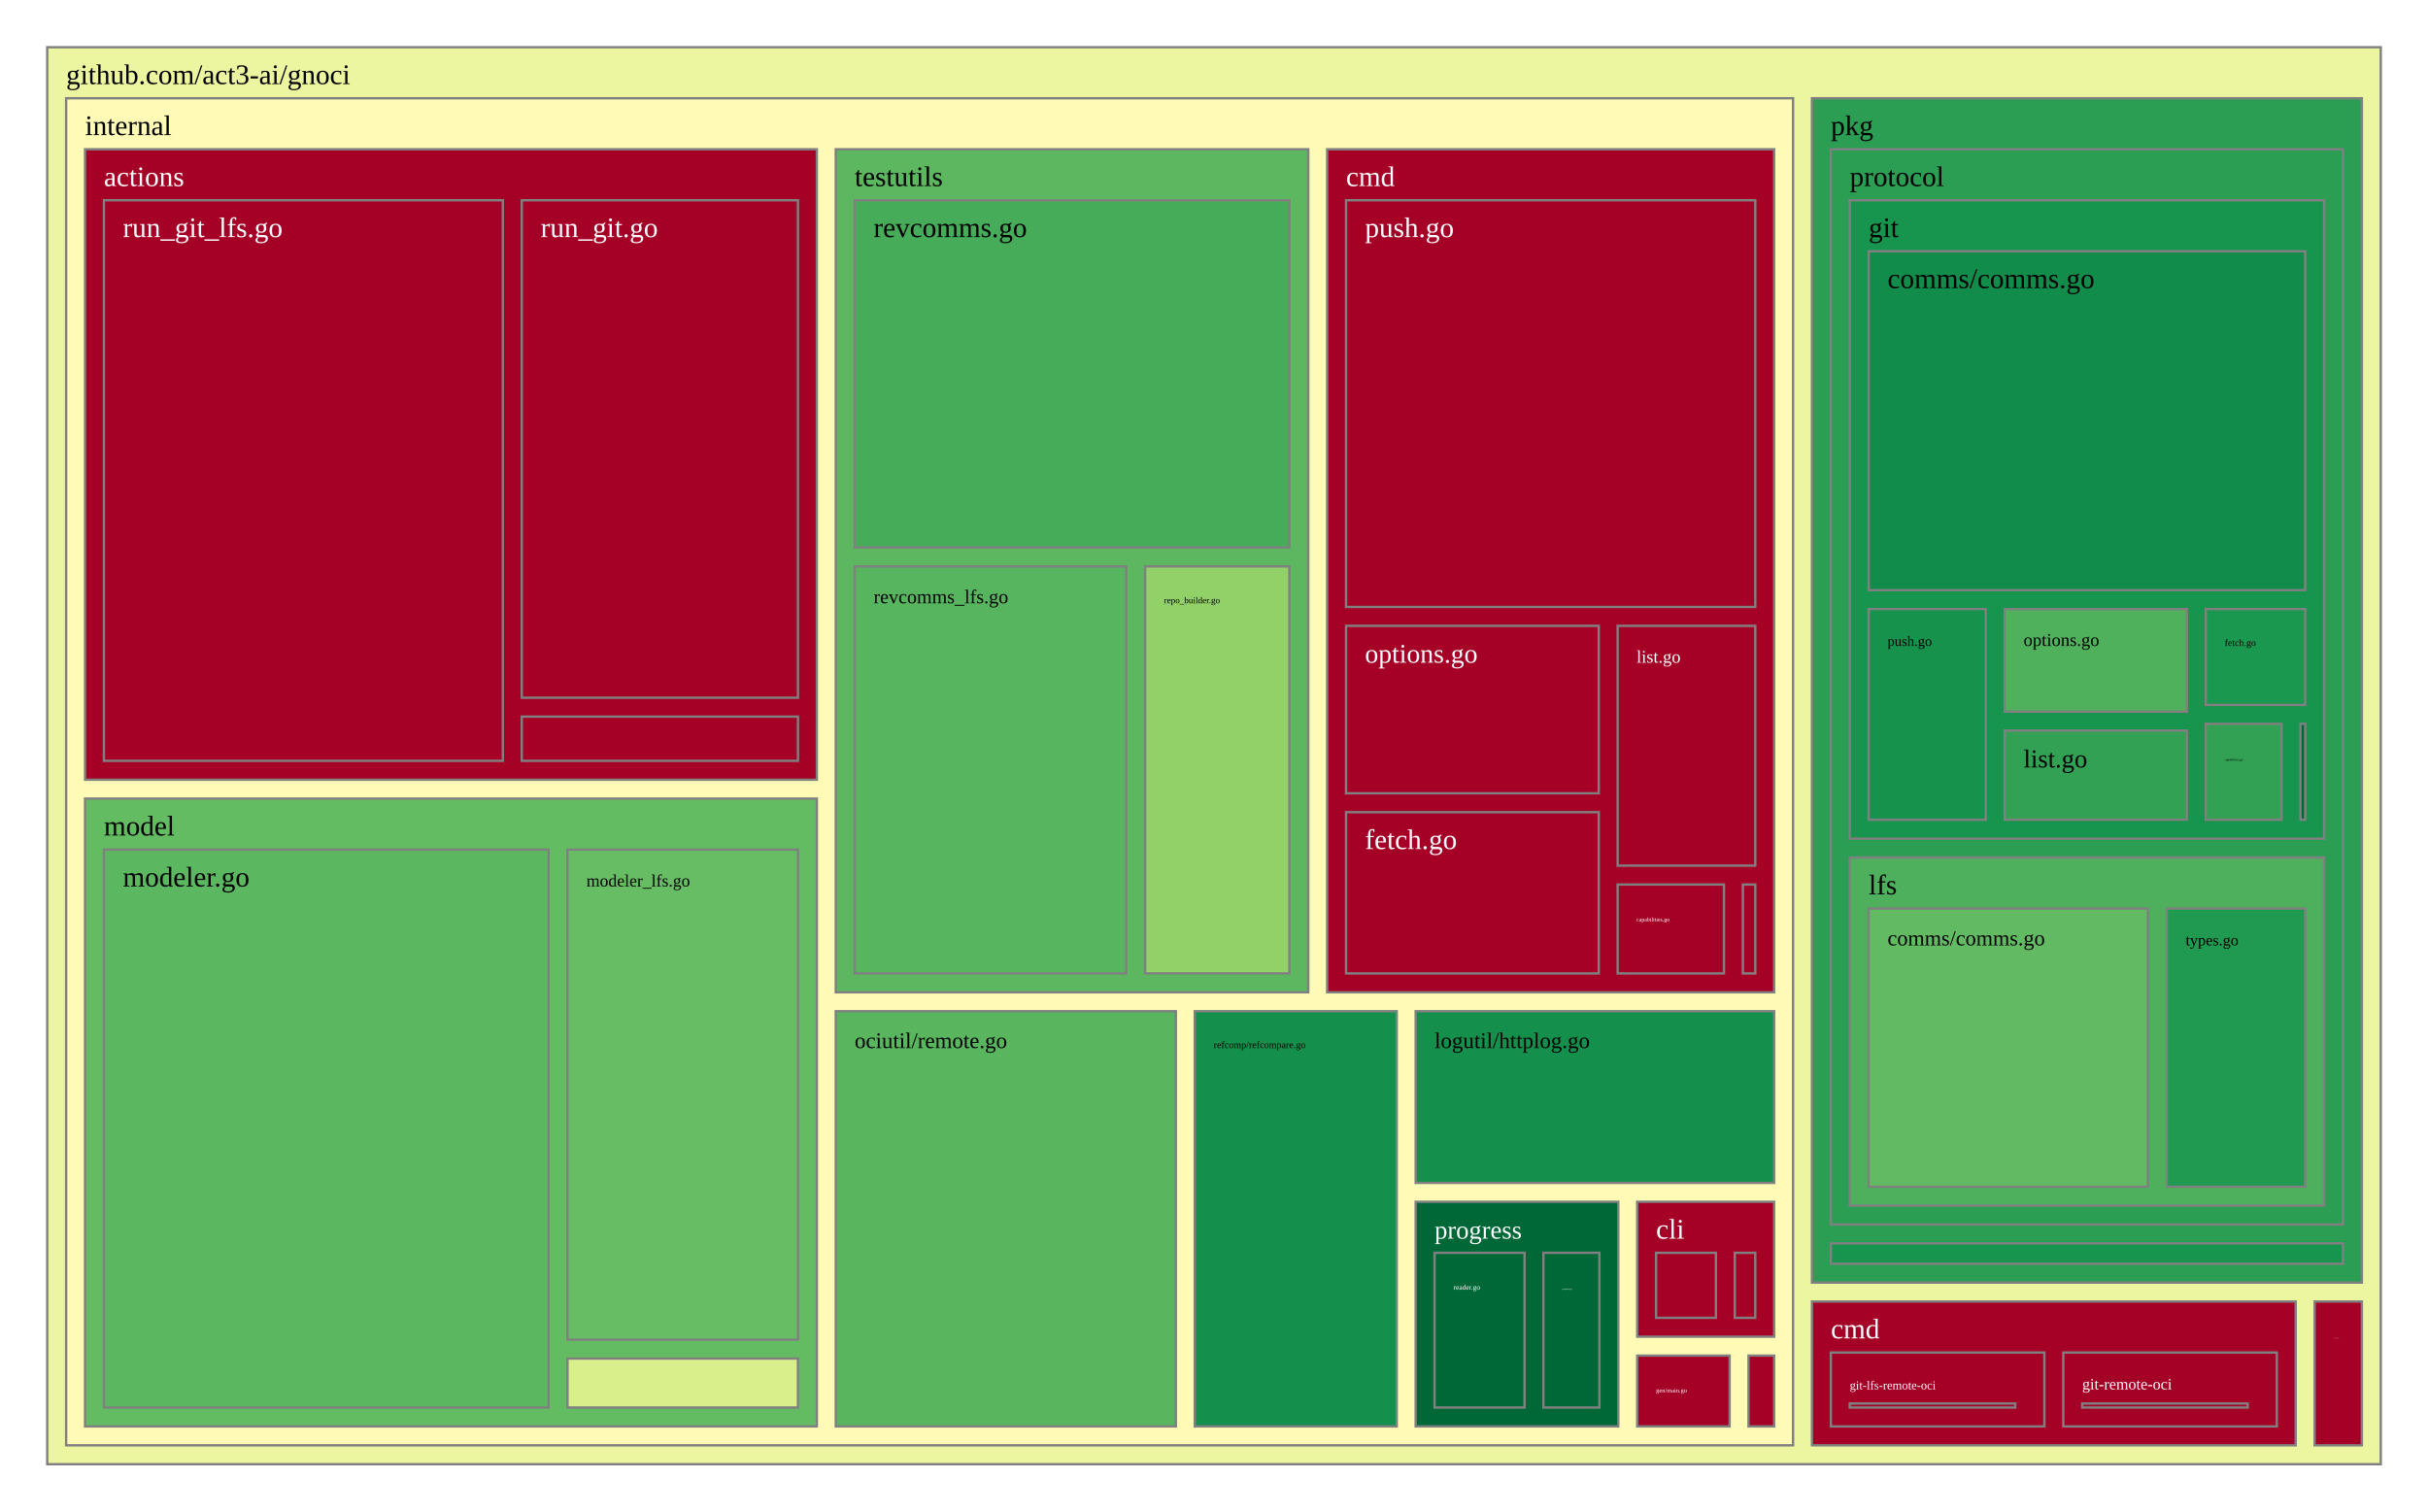
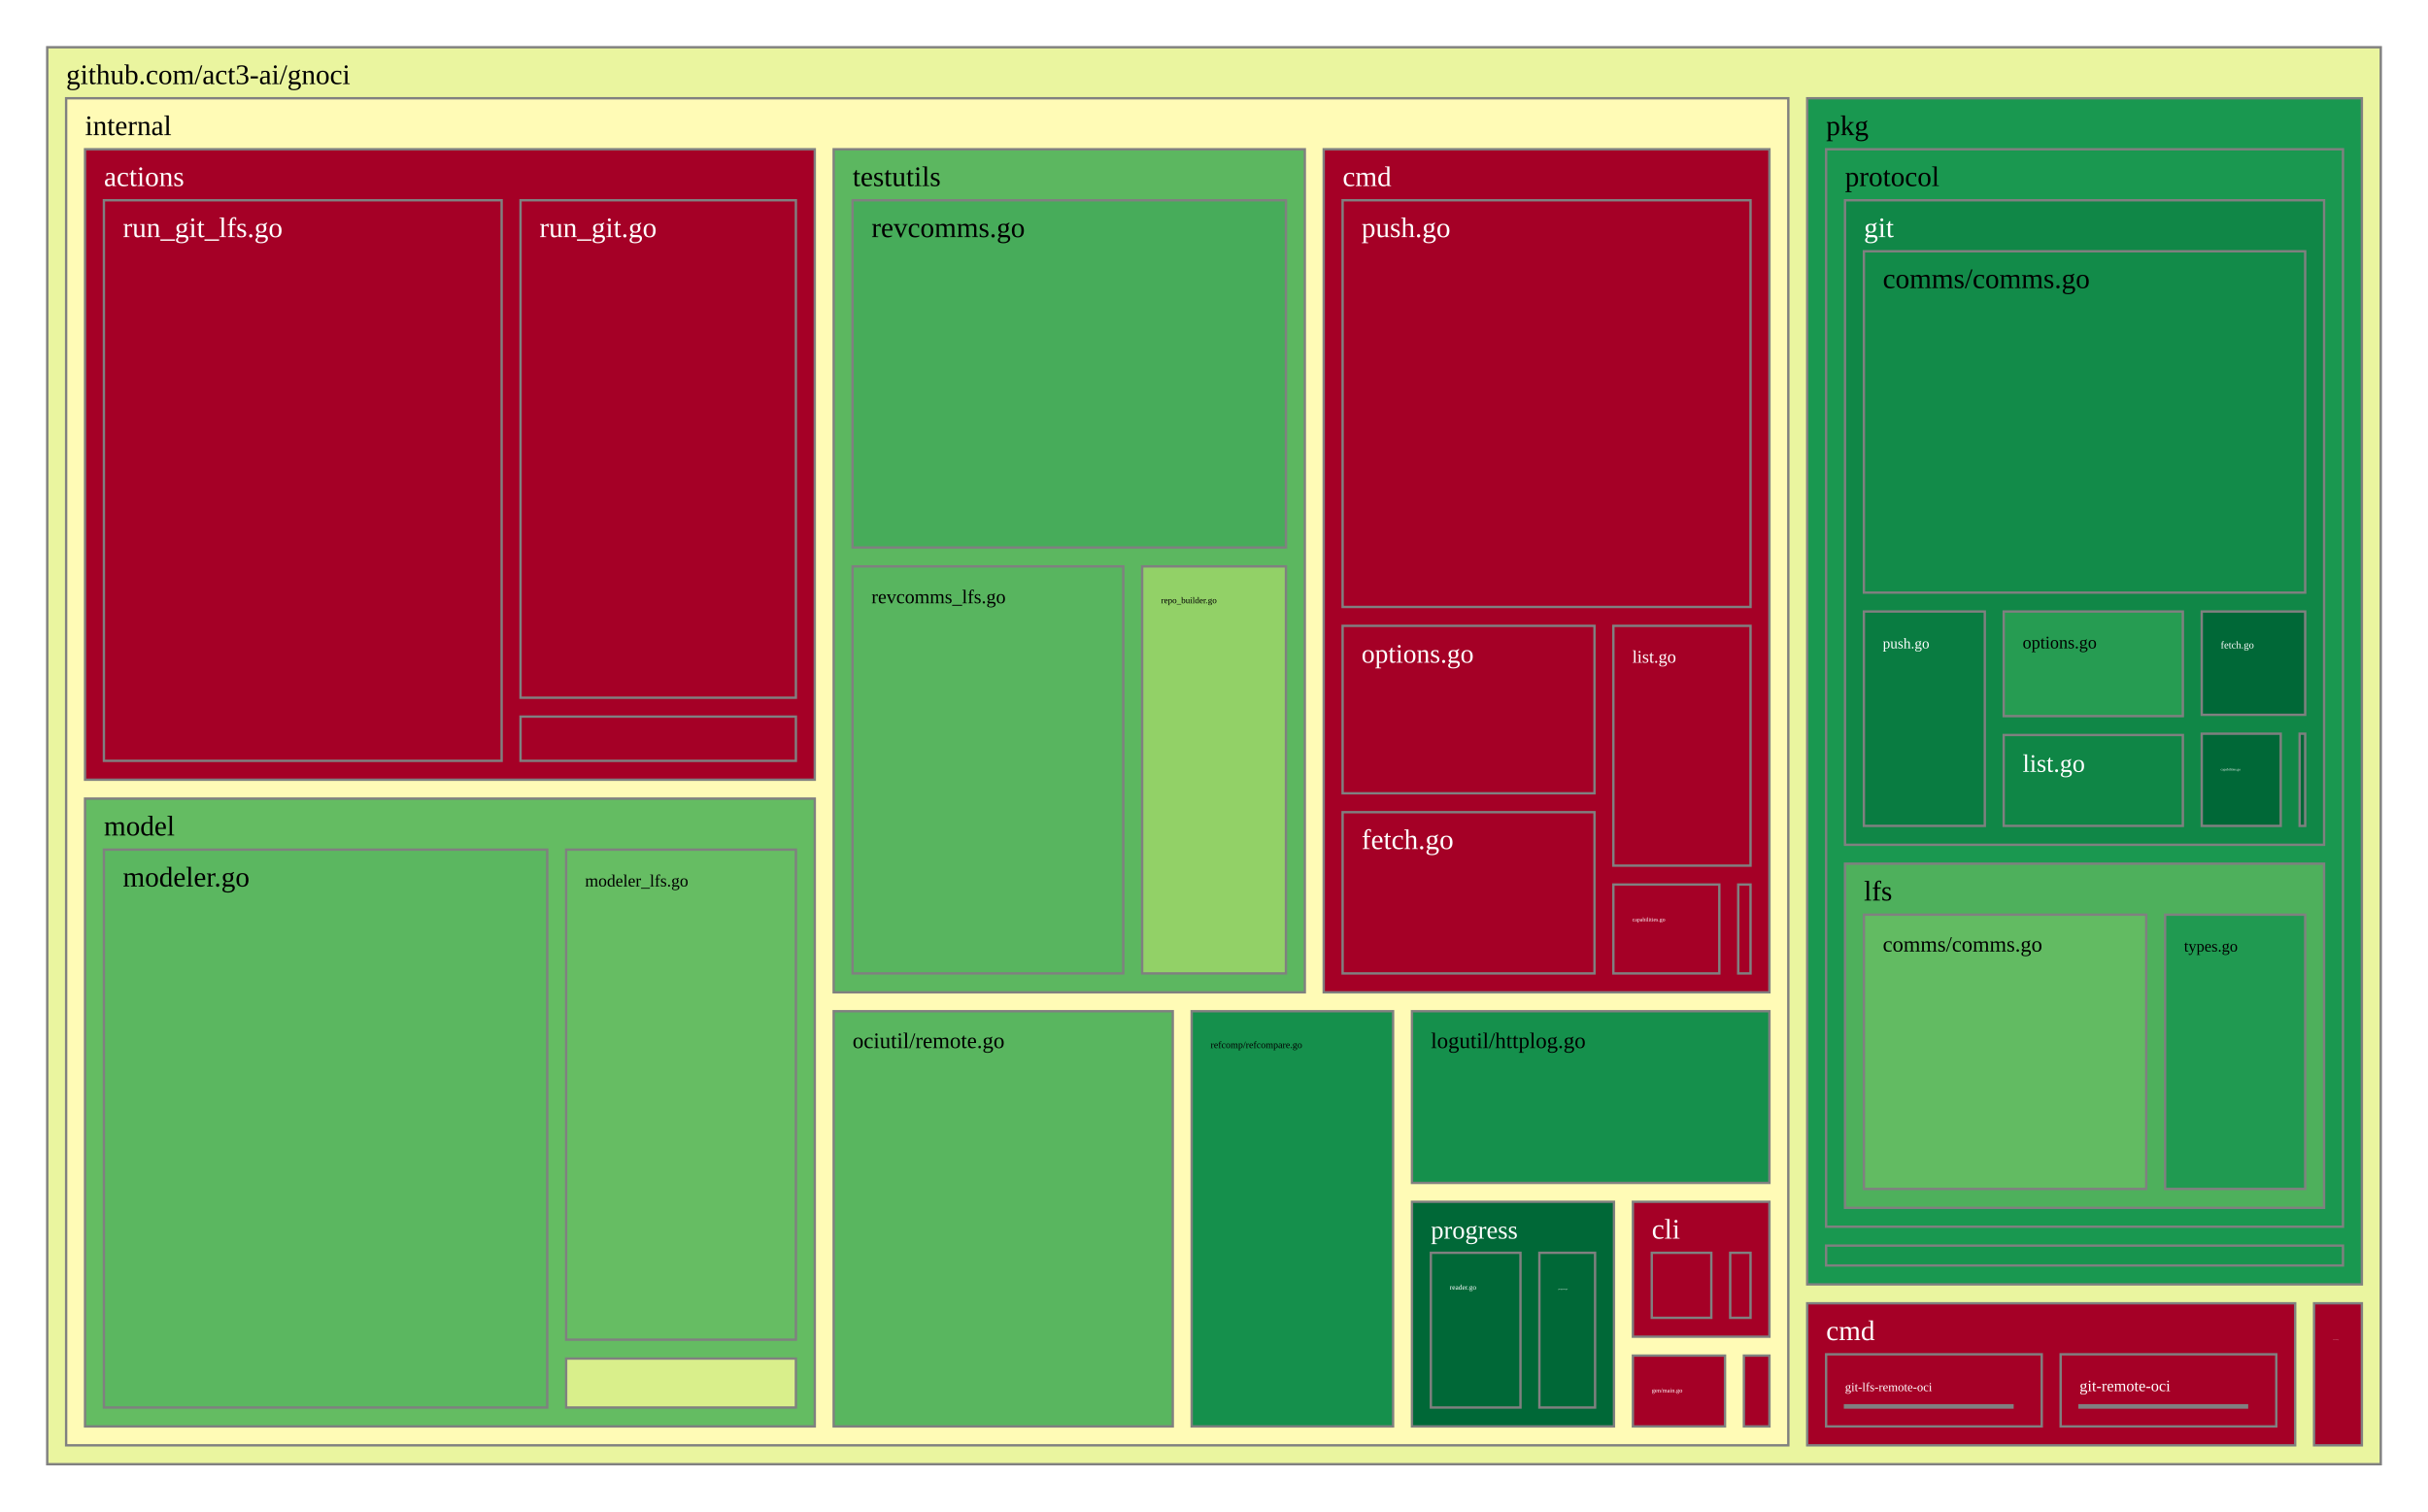
<svg xmlns="http://www.w3.org/2000/svg" viewBox="0 0 1028 640" style="background: white none repeat scroll 0% 0%;">
  <g>
-     <rect x="20" y="20" width="988" height="600" style="fill: rgb(236, 246, 161);opacity:1;fill-opacity:1.00;stroke:rgb(128,128,128);stroke-width:1px;stroke-opacity:1.00;" />
+     <rect x="20" y="20" width="988" height="600" style="fill: rgb(234, 245, 159);opacity:1;fill-opacity:1.00;stroke:rgb(128,128,128);stroke-width:1px;stroke-opacity:1.00;" />
    <text data-notex="1" text-anchor="start" transform="translate(28,35.6) scale(1)" style="font-family: Open Sans, verdana, arial, sans-serif !important; font-size: 12px; fill: rgb(0, 0, 0); fill-opacity: 1.00; white-space: pre;" data-math="N">github.com/act3-ai/gnoci</text>
  </g>
  <g>
-     <rect x="767.17" y="551.105" width="204.827" height="60.895" style="fill: rgb(165, 0, 38);opacity:1;fill-opacity:1.00;stroke:rgb(128,128,128);stroke-width:1px;stroke-opacity:1.00;" />
-     <text data-notex="1" text-anchor="start" transform="translate(775.1695,566.7047) scale(1)" style="font-family: Open Sans, verdana, arial, sans-serif !important; font-size: 12px; fill: rgb(255, 255, 255); fill-opacity: 1.00; white-space: pre;" data-math="N">cmd</text>
-   </g>
-   <g>
-     <rect x="979.996" y="551.105" width="20.004" height="60.895" style="fill: rgb(165, 0, 38);opacity:1;fill-opacity:1.00;stroke:rgb(128,128,128);stroke-width:1px;stroke-opacity:1.00;" />
-     <text data-notex="1" text-anchor="start" transform="translate(987.9965,566.7047) scale(0.03208)" style="font-family: Open Sans, verdana, arial, sans-serif !important; font-size: 12px; fill: rgb(255, 255, 255); fill-opacity: 1.00; white-space: pre;" data-math="N">docs/embed.go</text>
-   </g>
-   <g>
-     <rect x="28" y="41.6" width="731.17" height="570.4" style="fill: rgb(255, 251, 182);opacity:1;fill-opacity:1.00;stroke:rgb(128,128,128);stroke-width:1px;stroke-opacity:1.00;" />
+     <rect x="765.162" y="551.86" width="206.601" height="60.14" style="fill: rgb(165, 0, 38);opacity:1;fill-opacity:1.00;stroke:rgb(128,128,128);stroke-width:1px;stroke-opacity:1.00;" />
+     <text data-notex="1" text-anchor="start" transform="translate(773.1623,567.4597) scale(1)" style="font-family: Open Sans, verdana, arial, sans-serif !important; font-size: 12px; fill: rgb(255, 255, 255); fill-opacity: 1.00; white-space: pre;" data-math="N">cmd</text>
+   </g>
+   <g>
+     <rect x="979.763" y="551.86" width="20.237" height="60.14" style="fill: rgb(165, 0, 38);opacity:1;fill-opacity:1.00;stroke:rgb(128,128,128);stroke-width:1px;stroke-opacity:1.00;" />
+     <text data-notex="1" text-anchor="start" transform="translate(987.7631,567.4597) scale(0.03395)" style="font-family: Open Sans, verdana, arial, sans-serif !important; font-size: 12px; fill: rgb(255, 255, 255); fill-opacity: 1.00; white-space: pre;" data-math="N">docs/embed.go</text>
+   </g>
+   <g>
+     <rect x="28" y="41.6" width="729.162" height="570.4" style="fill: rgb(255, 251, 182);opacity:1;fill-opacity:1.00;stroke:rgb(128,128,128);stroke-width:1px;stroke-opacity:1.00;" />
    <text data-notex="1" text-anchor="start" transform="translate(36,57.2) scale(1)" style="font-family: Open Sans, verdana, arial, sans-serif !important; font-size: 12px; fill: rgb(0, 0, 0); fill-opacity: 1.00; white-space: pre;" data-math="N">internal</text>
  </g>
  <g>
-     <rect x="767.17" y="41.6" width="232.83" height="501.505" style="fill: rgb(43, 158, 83);opacity:1;fill-opacity:1.00;stroke:rgb(128,128,128);stroke-width:1px;stroke-opacity:1.00;" />
-     <text data-notex="1" text-anchor="start" transform="translate(775.1695,57.2) scale(1)" style="font-family: Open Sans, verdana, arial, sans-serif !important; font-size: 12px; fill: rgb(0, 0, 0); fill-opacity: 1.00; white-space: pre;" data-math="N">pkg</text>
-   </g>
-   <g>
-     <rect x="775.17" y="572.705" width="90.413" height="31.295" style="fill: rgb(165, 0, 38);opacity:1;fill-opacity:1.00;stroke:rgb(128,128,128);stroke-width:1px;stroke-opacity:1.00;" />
-     <text data-notex="1" text-anchor="start" transform="translate(783.1695,588.3047) scale(0.430634)" style="font-family: Open Sans, verdana, arial, sans-serif !important; font-size: 12px; fill: rgb(255, 255, 255); fill-opacity: 1.00; white-space: pre;" data-math="N">git-lfs-remote-oci</text>
-   </g>
-   <g>
-     <rect x="873.583" y="572.705" width="90.413" height="31.295" style="fill: rgb(165, 0, 38);opacity:1;fill-opacity:1.00;stroke:rgb(128,128,128);stroke-width:1px;stroke-opacity:1.00;" />
-     <text data-notex="1" text-anchor="start" transform="translate(881.583,588.3047) scale(0.553672)" style="font-family: Open Sans, verdana, arial, sans-serif !important; font-size: 12px; fill: rgb(255, 255, 255); fill-opacity: 1.00; white-space: pre;" data-math="N">git-remote-oci</text>
-   </g>
-   <g>
-     <rect x="36" y="63.2" width="309.855" height="266.963" style="fill: rgb(165, 0, 38);opacity:1;fill-opacity:1.00;stroke:rgb(128,128,128);stroke-width:1px;stroke-opacity:1.00;" />
+     <rect x="765.162" y="41.6" width="234.838" height="502.26" style="fill: rgb(25, 152, 80);opacity:1;fill-opacity:1.00;stroke:rgb(128,128,128);stroke-width:1px;stroke-opacity:1.00;" />
+     <text data-notex="1" text-anchor="start" transform="translate(773.1623,57.2) scale(1)" style="font-family: Open Sans, verdana, arial, sans-serif !important; font-size: 12px; fill: rgb(0, 0, 0); fill-opacity: 1.00; white-space: pre;" data-math="N">pkg</text>
+   </g>
+   <g>
+     <rect x="773.162" y="573.46" width="91.3" height="30.54" style="fill: rgb(165, 0, 38);opacity:1;fill-opacity:1.00;stroke:rgb(128,128,128);stroke-width:1px;stroke-opacity:1.00;" />
+     <text data-notex="1" text-anchor="start" transform="translate(781.1623,589.0597) scale(0.435766)" style="font-family: Open Sans, verdana, arial, sans-serif !important; font-size: 12px; fill: rgb(255, 255, 255); fill-opacity: 1.00; white-space: pre;" data-math="N">git-lfs-remote-oci</text>
+   </g>
+   <g>
+     <rect x="872.463" y="573.46" width="91.3" height="30.54" style="fill: rgb(165, 0, 38);opacity:1;fill-opacity:1.00;stroke:rgb(128,128,128);stroke-width:1px;stroke-opacity:1.00;" />
+     <text data-notex="1" text-anchor="start" transform="translate(880.4627,589.0597) scale(0.560271)" style="font-family: Open Sans, verdana, arial, sans-serif !important; font-size: 12px; fill: rgb(255, 255, 255); fill-opacity: 1.00; white-space: pre;" data-math="N">git-remote-oci</text>
+   </g>
+   <g>
+     <rect x="36" y="63.2" width="308.973" height="266.963" style="fill: rgb(165, 0, 38);opacity:1;fill-opacity:1.00;stroke:rgb(128,128,128);stroke-width:1px;stroke-opacity:1.00;" />
    <text data-notex="1" text-anchor="start" transform="translate(44,78.8) scale(1)" style="font-family: Open Sans, verdana, arial, sans-serif !important; font-size: 12px; fill: rgb(255, 255, 255); fill-opacity: 1.00; white-space: pre;" data-math="N">actions</text>
  </g>
  <g>
-     <rect x="693.17" y="508.883" width="57.999" height="57.126" style="fill: rgb(165, 0, 38);opacity:1;fill-opacity:1.00;stroke:rgb(128,128,128);stroke-width:1px;stroke-opacity:1.00;" />
-     <text data-notex="1" text-anchor="start" transform="translate(701.1704,524.4831) scale(1)" style="font-family: Open Sans, verdana, arial, sans-serif !important; font-size: 12px; fill: rgb(255, 255, 255); fill-opacity: 1.00; white-space: pre;" data-math="N">cli</text>
-   </g>
-   <g>
-     <rect x="561.91" y="63.2" width="189.26" height="356.983" style="fill: rgb(165, 0, 38);opacity:1;fill-opacity:1.00;stroke:rgb(128,128,128);stroke-width:1px;stroke-opacity:1.00;" />
-     <text data-notex="1" text-anchor="start" transform="translate(569.91,78.8) scale(1)" style="font-family: Open Sans, verdana, arial, sans-serif !important; font-size: 12px; fill: rgb(255, 255, 255); fill-opacity: 1.00; white-space: pre;" data-math="N">cmd</text>
-   </g>
-   <g>
-     <rect x="693.17" y="574.01" width="39.142" height="29.99" style="fill: rgb(165, 0, 38);opacity:1;fill-opacity:1.00;stroke:rgb(128,128,128);stroke-width:1px;stroke-opacity:1.00;" />
-     <text data-notex="1" text-anchor="start" transform="translate(701.1704,589.6096) scale(0.21915)" style="font-family: Open Sans, verdana, arial, sans-serif !important; font-size: 12px; fill: rgb(255, 255, 255); fill-opacity: 1.00; white-space: pre;" data-math="N">gen/main.go</text>
-   </g>
-   <g>
-     <rect x="740.313" y="574.01" width="10.857" height="29.99" style="fill: rgb(165, 0, 38);opacity:1;fill-opacity:1.00;stroke:rgb(128,128,128);stroke-width:1px;stroke-opacity:1.00;" />
-   </g>
-   <g>
-     <rect x="599.382" y="428.183" width="151.787" height="72.7" style="fill: rgb(21, 144, 76);opacity:1;fill-opacity:1.00;stroke:rgb(128,128,128);stroke-width:1px;stroke-opacity:1.00;" />
-     <text data-notex="1" text-anchor="start" transform="translate(607.3821,443.7829) scale(0.785807)" style="font-family: Open Sans, verdana, arial, sans-serif !important; font-size: 12px; fill: rgb(0, 0, 0); fill-opacity: 1.00; white-space: pre;" data-math="N">logutil/httplog.go</text>
-   </g>
-   <g>
-     <rect x="36" y="338.163" width="309.855" height="265.837" style="fill: rgb(100, 188, 98);opacity:1;fill-opacity:1.00;stroke:rgb(128,128,128);stroke-width:1px;stroke-opacity:1.00;" />
+     <rect x="691.346" y="508.883" width="57.816" height="57.126" style="fill: rgb(165, 0, 38);opacity:1;fill-opacity:1.00;stroke:rgb(128,128,128);stroke-width:1px;stroke-opacity:1.00;" />
+     <text data-notex="1" text-anchor="start" transform="translate(699.3463,524.4831) scale(1)" style="font-family: Open Sans, verdana, arial, sans-serif !important; font-size: 12px; fill: rgb(255, 255, 255); fill-opacity: 1.00; white-space: pre;" data-math="N">cli</text>
+   </g>
+   <g>
+     <rect x="560.45" y="63.2" width="188.712" height="356.983" style="fill: rgb(165, 0, 38);opacity:1;fill-opacity:1.00;stroke:rgb(128,128,128);stroke-width:1px;stroke-opacity:1.00;" />
+     <text data-notex="1" text-anchor="start" transform="translate(568.4503,78.8) scale(1)" style="font-family: Open Sans, verdana, arial, sans-serif !important; font-size: 12px; fill: rgb(255, 255, 255); fill-opacity: 1.00; white-space: pre;" data-math="N">cmd</text>
+   </g>
+   <g>
+     <rect x="691.346" y="574.01" width="39.011" height="29.99" style="fill: rgb(165, 0, 38);opacity:1;fill-opacity:1.00;stroke:rgb(128,128,128);stroke-width:1px;stroke-opacity:1.00;" />
+     <text data-notex="1" text-anchor="start" transform="translate(699.3463,589.6096) scale(0.217911)" style="font-family: Open Sans, verdana, arial, sans-serif !important; font-size: 12px; fill: rgb(255, 255, 255); fill-opacity: 1.00; white-space: pre;" data-math="N">gen/main.go</text>
+   </g>
+   <g>
+     <rect x="738.358" y="574.01" width="10.805" height="29.99" style="fill: rgb(165, 0, 38);opacity:1;fill-opacity:1.00;stroke:rgb(128,128,128);stroke-width:1px;stroke-opacity:1.00;" />
+   </g>
+   <g>
+     <rect x="597.818" y="428.183" width="151.344" height="72.7" style="fill: rgb(21, 144, 76);opacity:1;fill-opacity:1.00;stroke:rgb(128,128,128);stroke-width:1px;stroke-opacity:1.00;" />
+     <text data-notex="1" text-anchor="start" transform="translate(605.8184,443.7829) scale(0.78324)" style="font-family: Open Sans, verdana, arial, sans-serif !important; font-size: 12px; fill: rgb(0, 0, 0); fill-opacity: 1.00; white-space: pre;" data-math="N">logutil/httplog.go</text>
+   </g>
+   <g>
+     <rect x="36" y="338.163" width="308.973" height="265.837" style="fill: rgb(100, 188, 98);opacity:1;fill-opacity:1.00;stroke:rgb(128,128,128);stroke-width:1px;stroke-opacity:1.00;" />
    <text data-notex="1" text-anchor="start" transform="translate(44,353.7634) scale(1)" style="font-family: Open Sans, verdana, arial, sans-serif !important; font-size: 12px; fill: rgb(0, 0, 0); fill-opacity: 1.00; white-space: pre;" data-math="N">model</text>
  </g>
  <g>
-     <rect x="353.855" y="428.183" width="143.993" height="175.817" style="fill: rgb(89, 182, 95);opacity:1;fill-opacity:1.00;stroke:rgb(128,128,128);stroke-width:1px;stroke-opacity:1.00;" />
-     <text data-notex="1" text-anchor="start" transform="translate(361.8552,443.7829) scale(0.78427)" style="font-family: Open Sans, verdana, arial, sans-serif !important; font-size: 12px; fill: rgb(0, 0, 0); fill-opacity: 1.00; white-space: pre;" data-math="N">ociutil/remote.go</text>
-   </g>
-   <g>
-     <rect x="599.382" y="508.883" width="85.788" height="95.117" style="fill: rgb(0, 104, 55);opacity:1;fill-opacity:1.00;stroke:rgb(128,128,128);stroke-width:1px;stroke-opacity:1.00;" />
-     <text data-notex="1" text-anchor="start" transform="translate(607.3821,524.4831) scale(0.908701)" style="font-family: Open Sans, verdana, arial, sans-serif !important; font-size: 12px; fill: rgb(255, 255, 255); fill-opacity: 1.00; white-space: pre;" data-math="N">progress</text>
-   </g>
-   <g>
-     <rect x="505.848" y="428.183" width="85.534" height="175.817" style="fill: rgb(21, 144, 76);opacity:1;fill-opacity:1.00;stroke:rgb(128,128,128);stroke-width:1px;stroke-opacity:1.00;" />
-     <text data-notex="1" text-anchor="start" transform="translate(513.8481,443.7829) scale(0.344911)" style="font-family: Open Sans, verdana, arial, sans-serif !important; font-size: 12px; fill: rgb(0, 0, 0); fill-opacity: 1.00; white-space: pre;" data-math="N">refcomp/refcompare.go</text>
-   </g>
-   <g>
-     <rect x="353.855" y="63.2" width="200.055" height="356.983" style="fill: rgb(92, 183, 96);opacity:1;fill-opacity:1.00;stroke:rgb(128,128,128);stroke-width:1px;stroke-opacity:1.00;" />
-     <text data-notex="1" text-anchor="start" transform="translate(361.8552,78.8) scale(1)" style="font-family: Open Sans, verdana, arial, sans-serif !important; font-size: 12px; fill: rgb(0, 0, 0); fill-opacity: 1.00; white-space: pre;" data-math="N">testutils</text>
-   </g>
-   <g>
-     <rect x="775.17" y="526.504" width="216.83" height="8.6" style="fill: rgb(23, 148, 78);opacity:1;fill-opacity:1.00;stroke:rgb(128,128,128);stroke-width:1px;stroke-opacity:1.00;" />
-   </g>
-   <g>
-     <rect x="775.17" y="63.2" width="216.83" height="455.304" style="fill: rgb(44, 158, 83);opacity:1;fill-opacity:1.00;stroke:rgb(128,128,128);stroke-width:1px;stroke-opacity:1.00;" />
-     <text data-notex="1" text-anchor="start" transform="translate(783.1695,78.8) scale(1)" style="font-family: Open Sans, verdana, arial, sans-serif !important; font-size: 12px; fill: rgb(0, 0, 0); fill-opacity: 1.00; white-space: pre;" data-math="N">protocol</text>
-   </g>
-   <g>
-     <rect x="783.17" y="594.305" width="70.076" height="1.695" style="fill: rgb(165, 0, 38);opacity:1;fill-opacity:1.00;stroke:rgb(128,128,128);stroke-width:1px;stroke-opacity:1.00;" />
-   </g>
-   <g>
-     <rect x="881.583" y="594.305" width="70.076" height="1.695" style="fill: rgb(165, 0, 38);opacity:1;fill-opacity:1.00;stroke:rgb(128,128,128);stroke-width:1px;stroke-opacity:1.00;" />
-   </g>
-   <g>
-     <rect x="220.907" y="303.441" width="116.948" height="18.723" style="fill: rgb(165, 0, 38);opacity:1;fill-opacity:1.00;stroke:rgb(128,128,128);stroke-width:1px;stroke-opacity:1.00;" />
-   </g>
-   <g>
-     <rect x="220.907" y="84.8" width="116.948" height="210.641" style="fill: rgb(165, 0, 38);opacity:1;fill-opacity:1.00;stroke:rgb(128,128,128);stroke-width:1px;stroke-opacity:1.00;" />
-     <text data-notex="1" text-anchor="start" transform="translate(228.9069,100.4) scale(1)" style="font-family: Open Sans, verdana, arial, sans-serif !important; font-size: 12px; fill: rgb(255, 255, 255); fill-opacity: 1.00; white-space: pre;" data-math="N">run_git.go</text>
-   </g>
-   <g>
-     <rect x="44" y="84.8" width="168.907" height="237.363" style="fill: rgb(165, 0, 38);opacity:1;fill-opacity:1.00;stroke:rgb(128,128,128);stroke-width:1px;stroke-opacity:1.00;" />
+     <rect x="352.973" y="428.183" width="143.571" height="175.817" style="fill: rgb(89, 182, 95);opacity:1;fill-opacity:1.00;stroke:rgb(128,128,128);stroke-width:1px;stroke-opacity:1.00;" />
+     <text data-notex="1" text-anchor="start" transform="translate(360.9729,443.7829) scale(0.781685)" style="font-family: Open Sans, verdana, arial, sans-serif !important; font-size: 12px; fill: rgb(0, 0, 0); fill-opacity: 1.00; white-space: pre;" data-math="N">ociutil/remote.go</text>
+   </g>
+   <g>
+     <rect x="597.818" y="508.883" width="85.528" height="95.117" style="fill: rgb(0, 104, 55);opacity:1;fill-opacity:1.00;stroke:rgb(128,128,128);stroke-width:1px;stroke-opacity:1.00;" />
+     <text data-notex="1" text-anchor="start" transform="translate(605.8184,524.4831) scale(0.905311)" style="font-family: Open Sans, verdana, arial, sans-serif !important; font-size: 12px; fill: rgb(255, 255, 255); fill-opacity: 1.00; white-space: pre;" data-math="N">progress</text>
+   </g>
+   <g>
+     <rect x="504.544" y="428.183" width="85.274" height="175.817" style="fill: rgb(21, 144, 76);opacity:1;fill-opacity:1.00;stroke:rgb(128,128,128);stroke-width:1px;stroke-opacity:1.00;" />
+     <text data-notex="1" text-anchor="start" transform="translate(512.5439,443.7829) scale(0.343623)" style="font-family: Open Sans, verdana, arial, sans-serif !important; font-size: 12px; fill: rgb(0, 0, 0); fill-opacity: 1.00; white-space: pre;" data-math="N">refcomp/refcompare.go</text>
+   </g>
+   <g>
+     <rect x="352.973" y="63.2" width="199.477" height="356.983" style="fill: rgb(92, 183, 96);opacity:1;fill-opacity:1.00;stroke:rgb(128,128,128);stroke-width:1px;stroke-opacity:1.00;" />
+     <text data-notex="1" text-anchor="start" transform="translate(360.9729,78.8) scale(1)" style="font-family: Open Sans, verdana, arial, sans-serif !important; font-size: 12px; fill: rgb(0, 0, 0); fill-opacity: 1.00; white-space: pre;" data-math="N">testutils</text>
+   </g>
+   <g>
+     <rect x="773.162" y="527.44" width="218.838" height="8.42" style="fill: rgb(23, 148, 78);opacity:1;fill-opacity:1.00;stroke:rgb(128,128,128);stroke-width:1px;stroke-opacity:1.00;" />
+   </g>
+   <g>
+     <rect x="773.162" y="63.2" width="218.838" height="456.24" style="fill: rgb(26, 152, 80);opacity:1;fill-opacity:1.00;stroke:rgb(128,128,128);stroke-width:1px;stroke-opacity:1.00;" />
+     <text data-notex="1" text-anchor="start" transform="translate(781.1623,78.8) scale(1)" style="font-family: Open Sans, verdana, arial, sans-serif !important; font-size: 12px; fill: rgb(0, 0, 0); fill-opacity: 1.00; white-space: pre;" data-math="N">protocol</text>
+   </g>
+   <g>
+     <rect x="781.162" y="595.06" width="70.916" height="0.94" style="fill: rgb(165, 0, 38);opacity:1;fill-opacity:1.00;stroke:rgb(128,128,128);stroke-width:1px;stroke-opacity:1.00;" />
+   </g>
+   <g>
+     <rect x="880.463" y="595.06" width="70.916" height="0.94" style="fill: rgb(165, 0, 38);opacity:1;fill-opacity:1.00;stroke:rgb(128,128,128);stroke-width:1px;stroke-opacity:1.00;" />
+   </g>
+   <g>
+     <rect x="220.39" y="303.441" width="116.583" height="18.723" style="fill: rgb(165, 0, 38);opacity:1;fill-opacity:1.00;stroke:rgb(128,128,128);stroke-width:1px;stroke-opacity:1.00;" />
+   </g>
+   <g>
+     <rect x="220.39" y="84.8" width="116.583" height="210.641" style="fill: rgb(165, 0, 38);opacity:1;fill-opacity:1.00;stroke:rgb(128,128,128);stroke-width:1px;stroke-opacity:1.00;" />
+     <text data-notex="1" text-anchor="start" transform="translate(228.3899,100.4) scale(1)" style="font-family: Open Sans, verdana, arial, sans-serif !important; font-size: 12px; fill: rgb(255, 255, 255); fill-opacity: 1.00; white-space: pre;" data-math="N">run_git.go</text>
+   </g>
+   <g>
+     <rect x="44" y="84.8" width="168.39" height="237.363" style="fill: rgb(165, 0, 38);opacity:1;fill-opacity:1.00;stroke:rgb(128,128,128);stroke-width:1px;stroke-opacity:1.00;" />
    <text data-notex="1" text-anchor="start" transform="translate(52,100.4) scale(1)" style="font-family: Open Sans, verdana, arial, sans-serif !important; font-size: 12px; fill: rgb(255, 255, 255); fill-opacity: 1.00; white-space: pre;" data-math="N">run_git_lfs.go</text>
  </g>
  <g>
-     <rect x="701.17" y="530.483" width="25.333" height="27.526" style="fill: rgb(165, 0, 38);opacity:1;fill-opacity:1.00;stroke:rgb(128,128,128);stroke-width:1px;stroke-opacity:1.00;" />
-   </g>
-   <g>
-     <rect x="734.503" y="530.483" width="8.666" height="27.526" style="fill: rgb(165, 0, 38);opacity:1;fill-opacity:1.00;stroke:rgb(128,128,128);stroke-width:1px;stroke-opacity:1.00;" />
-   </g>
-   <g>
-     <rect x="684.903" y="374.543" width="45.014" height="37.64" style="fill: rgb(165, 0, 38);opacity:1;fill-opacity:1.00;stroke:rgb(128,128,128);stroke-width:1px;stroke-opacity:1.00;" />
-     <text data-notex="1" text-anchor="start" transform="translate(692.9026,390.1426) scale(0.201483)" style="font-family: Open Sans, verdana, arial, sans-serif !important; font-size: 12px; fill: rgb(255, 255, 255); fill-opacity: 1.00; white-space: pre;" data-math="N">capabilities.go</text>
-   </g>
-   <g>
-     <rect x="737.916" y="374.543" width="5.253" height="37.64" style="fill: rgb(165, 0, 38);opacity:1;fill-opacity:1.00;stroke:rgb(128,128,128);stroke-width:1px;stroke-opacity:1.00;" />
-   </g>
-   <g>
-     <rect x="569.91" y="343.909" width="106.993" height="68.274" style="fill: rgb(165, 0, 38);opacity:1;fill-opacity:1.00;stroke:rgb(128,128,128);stroke-width:1px;stroke-opacity:1.00;" />
-     <text data-notex="1" text-anchor="start" transform="translate(577.91,359.5094) scale(1)" style="font-family: Open Sans, verdana, arial, sans-serif !important; font-size: 12px; fill: rgb(255, 255, 255); fill-opacity: 1.00; white-space: pre;" data-math="N">fetch.go</text>
-   </g>
-   <g>
-     <rect x="684.903" y="265.006" width="58.267" height="101.537" style="fill: rgb(165, 0, 38);opacity:1;fill-opacity:1.00;stroke:rgb(128,128,128);stroke-width:1px;stroke-opacity:1.00;" />
-     <text data-notex="1" text-anchor="start" transform="translate(692.9026,280.6058) scale(0.628972)" style="font-family: Open Sans, verdana, arial, sans-serif !important; font-size: 12px; fill: rgb(255, 255, 255); fill-opacity: 1.00; white-space: pre;" data-math="N">list.go</text>
-   </g>
-   <g>
-     <rect x="569.91" y="265.006" width="106.993" height="70.904" style="fill: rgb(165, 0, 38);opacity:1;fill-opacity:1.00;stroke:rgb(128,128,128);stroke-width:1px;stroke-opacity:1.00;" />
-     <text data-notex="1" text-anchor="start" transform="translate(577.91,280.6058) scale(0.947839)" style="font-family: Open Sans, verdana, arial, sans-serif !important; font-size: 12px; fill: rgb(255, 255, 255); fill-opacity: 1.00; white-space: pre;" data-math="N">options.go</text>
-   </g>
-   <g>
-     <rect x="569.91" y="84.8" width="173.26" height="172.206" style="fill: rgb(165, 0, 38);opacity:1;fill-opacity:1.00;stroke:rgb(128,128,128);stroke-width:1px;stroke-opacity:1.00;" />
-     <text data-notex="1" text-anchor="start" transform="translate(577.91,100.4) scale(1)" style="font-family: Open Sans, verdana, arial, sans-serif !important; font-size: 12px; fill: rgb(255, 255, 255); fill-opacity: 1.00; white-space: pre;" data-math="N">push.go</text>
-   </g>
-   <g>
-     <rect x="44" y="359.763" width="188.268" height="236.237" style="fill: rgb(91, 183, 96);opacity:1;fill-opacity:1.00;stroke:rgb(128,128,128);stroke-width:1px;stroke-opacity:1.00;" />
+     <rect x="699.346" y="530.483" width="25.211" height="27.526" style="fill: rgb(165, 0, 38);opacity:1;fill-opacity:1.00;stroke:rgb(128,128,128);stroke-width:1px;stroke-opacity:1.00;" />
+   </g>
+   <g>
+     <rect x="732.557" y="530.483" width="8.605" height="27.526" style="fill: rgb(165, 0, 38);opacity:1;fill-opacity:1.00;stroke:rgb(128,128,128);stroke-width:1px;stroke-opacity:1.00;" />
+   </g>
+   <g>
+     <rect x="683.096" y="374.543" width="44.853" height="37.64" style="fill: rgb(165, 0, 38);opacity:1;fill-opacity:1.00;stroke:rgb(128,128,128);stroke-width:1px;stroke-opacity:1.00;" />
+     <text data-notex="1" text-anchor="start" transform="translate(691.0955,390.1426) scale(0.200371)" style="font-family: Open Sans, verdana, arial, sans-serif !important; font-size: 12px; fill: rgb(255, 255, 255); fill-opacity: 1.00; white-space: pre;" data-math="N">capabilities.go</text>
+   </g>
+   <g>
+     <rect x="735.949" y="374.543" width="5.213" height="37.64" style="fill: rgb(165, 0, 38);opacity:1;fill-opacity:1.00;stroke:rgb(128,128,128);stroke-width:1px;stroke-opacity:1.00;" />
+   </g>
+   <g>
+     <rect x="568.45" y="343.909" width="106.645" height="68.274" style="fill: rgb(165, 0, 38);opacity:1;fill-opacity:1.00;stroke:rgb(128,128,128);stroke-width:1px;stroke-opacity:1.00;" />
+     <text data-notex="1" text-anchor="start" transform="translate(576.4503,359.5094) scale(1)" style="font-family: Open Sans, verdana, arial, sans-serif !important; font-size: 12px; fill: rgb(255, 255, 255); fill-opacity: 1.00; white-space: pre;" data-math="N">fetch.go</text>
+   </g>
+   <g>
+     <rect x="683.096" y="265.006" width="58.067" height="101.537" style="fill: rgb(165, 0, 38);opacity:1;fill-opacity:1.00;stroke:rgb(128,128,128);stroke-width:1px;stroke-opacity:1.00;" />
+     <text data-notex="1" text-anchor="start" transform="translate(691.0955,280.6058) scale(0.625993)" style="font-family: Open Sans, verdana, arial, sans-serif !important; font-size: 12px; fill: rgb(255, 255, 255); fill-opacity: 1.00; white-space: pre;" data-math="N">list.go</text>
+   </g>
+   <g>
+     <rect x="568.45" y="265.006" width="106.645" height="70.904" style="fill: rgb(165, 0, 38);opacity:1;fill-opacity:1.00;stroke:rgb(128,128,128);stroke-width:1px;stroke-opacity:1.00;" />
+     <text data-notex="1" text-anchor="start" transform="translate(576.4503,280.6058) scale(0.944221)" style="font-family: Open Sans, verdana, arial, sans-serif !important; font-size: 12px; fill: rgb(255, 255, 255); fill-opacity: 1.00; white-space: pre;" data-math="N">options.go</text>
+   </g>
+   <g>
+     <rect x="568.45" y="84.8" width="172.712" height="172.206" style="fill: rgb(165, 0, 38);opacity:1;fill-opacity:1.00;stroke:rgb(128,128,128);stroke-width:1px;stroke-opacity:1.00;" />
+     <text data-notex="1" text-anchor="start" transform="translate(576.4503,100.4) scale(1)" style="font-family: Open Sans, verdana, arial, sans-serif !important; font-size: 12px; fill: rgb(255, 255, 255); fill-opacity: 1.00; white-space: pre;" data-math="N">push.go</text>
+   </g>
+   <g>
+     <rect x="44" y="359.763" width="187.694" height="236.237" style="fill: rgb(91, 183, 96);opacity:1;fill-opacity:1.00;stroke:rgb(128,128,128);stroke-width:1px;stroke-opacity:1.00;" />
    <text data-notex="1" text-anchor="start" transform="translate(52,375.3635) scale(1)" style="font-family: Open Sans, verdana, arial, sans-serif !important; font-size: 12px; fill: rgb(0, 0, 0); fill-opacity: 1.00; white-space: pre;" data-math="N">modeler.go</text>
  </g>
  <g>
-     <rect x="240.268" y="359.763" width="97.587" height="207.503" style="fill: rgb(102, 189, 99);opacity:1;fill-opacity:1.00;stroke:rgb(128,128,128);stroke-width:1px;stroke-opacity:1.00;" />
-     <text data-notex="1" text-anchor="start" transform="translate(248.268,375.3635) scale(0.607048)" style="font-family: Open Sans, verdana, arial, sans-serif !important; font-size: 12px; fill: rgb(0, 0, 0); fill-opacity: 1.00; white-space: pre;" data-math="N">modeler_lfs.go</text>
-   </g>
-   <g>
-     <rect x="240.268" y="575.266" width="97.587" height="20.734" style="fill: rgb(217, 239, 139);opacity:1;fill-opacity:1.00;stroke:rgb(128,128,128);stroke-width:1px;stroke-opacity:1.00;" />
-   </g>
-   <g>
-     <rect x="653.479" y="530.483" width="23.692" height="65.517" style="fill: rgb(0, 104, 55);opacity:1;fill-opacity:1.00;stroke:rgb(128,128,128);stroke-width:1px;stroke-opacity:1.00;" />
-     <text data-notex="1" text-anchor="start" transform="translate(661.4789,546.0831) scale(0.072836)" style="font-family: Open Sans, verdana, arial, sans-serif !important; font-size: 12px; fill: rgb(255, 255, 255); fill-opacity: 1.00; white-space: pre;" data-math="N">progress.go</text>
-   </g>
-   <g>
-     <rect x="607.382" y="530.483" width="38.097" height="65.517" style="fill: rgb(0, 104, 55);opacity:1;fill-opacity:1.00;stroke:rgb(128,128,128);stroke-width:1px;stroke-opacity:1.00;" />
-     <text data-notex="1" text-anchor="start" transform="translate(615.3821,546.0831) scale(0.255749)" style="font-family: Open Sans, verdana, arial, sans-serif !important; font-size: 12px; fill: rgb(255, 255, 255); fill-opacity: 1.00; white-space: pre;" data-math="N">reader.go</text>
-   </g>
-   <g>
-     <rect x="484.838" y="239.836" width="61.072" height="172.347" style="fill: rgb(146, 209, 103);opacity:1;fill-opacity:1.00;stroke:rgb(128,128,128);stroke-width:1px;stroke-opacity:1.00;" />
-     <text data-notex="1" text-anchor="start" transform="translate(492.8377,255.4355) scale(0.313002)" style="font-family: Open Sans, verdana, arial, sans-serif !important; font-size: 12px; fill: rgb(0, 0, 0); fill-opacity: 1.00; white-space: pre;" data-math="N">repo_builder.go</text>
-   </g>
-   <g>
-     <rect x="361.855" y="84.8" width="184.055" height="147.036" style="fill: rgb(71, 172, 90);opacity:1;fill-opacity:1.00;stroke:rgb(128,128,128);stroke-width:1px;stroke-opacity:1.00;" />
-     <text data-notex="1" text-anchor="start" transform="translate(369.8552,100.4) scale(1)" style="font-family: Open Sans, verdana, arial, sans-serif !important; font-size: 12px; fill: rgb(0, 0, 0); fill-opacity: 1.00; white-space: pre;" data-math="N">revcomms.go</text>
-   </g>
-   <g>
-     <rect x="361.855" y="239.836" width="114.982" height="172.347" style="fill: rgb(88, 181, 95);opacity:1;fill-opacity:1.00;stroke:rgb(128,128,128);stroke-width:1px;stroke-opacity:1.00;" />
-     <text data-notex="1" text-anchor="start" transform="translate(369.8552,255.4355) scale(0.687378)" style="font-family: Open Sans, verdana, arial, sans-serif !important; font-size: 12px; fill: rgb(0, 0, 0); fill-opacity: 1.00; white-space: pre;" data-math="N">revcomms_lfs.go</text>
-   </g>
-   <g>
-     <rect x="783.17" y="84.8" width="200.83" height="270.305" style="fill: rgb(23, 148, 78);opacity:1;fill-opacity:1.00;stroke:rgb(128,128,128);stroke-width:1px;stroke-opacity:1.00;" />
-     <text data-notex="1" text-anchor="start" transform="translate(791.1695,100.4) scale(1)" style="font-family: Open Sans, verdana, arial, sans-serif !important; font-size: 12px; fill: rgb(0, 0, 0); fill-opacity: 1.00; white-space: pre;" data-math="N">git</text>
-   </g>
-   <g>
-     <rect x="783.17" y="363.105" width="200.83" height="147.399" style="fill: rgb(78, 176, 92);opacity:1;fill-opacity:1.00;stroke:rgb(128,128,128);stroke-width:1px;stroke-opacity:1.00;" />
-     <text data-notex="1" text-anchor="start" transform="translate(791.1695,378.7053) scale(1)" style="font-family: Open Sans, verdana, arial, sans-serif !important; font-size: 12px; fill: rgb(0, 0, 0); fill-opacity: 1.00; white-space: pre;" data-math="N">lfs</text>
-   </g>
-   <g>
-     <rect x="933.914" y="306.5" width="32.069" height="40.605" style="fill: rgb(50, 161, 84);opacity:1;fill-opacity:1.00;stroke:rgb(128,128,128);stroke-width:1px;stroke-opacity:1.00;" />
-     <text data-notex="1" text-anchor="start" transform="translate(941.9142,322.1005) scale(0.111588)" style="font-family: Open Sans, verdana, arial, sans-serif !important; font-size: 12px; fill: rgb(0, 0, 0); fill-opacity: 1.00; white-space: pre;" data-math="N">capabilities.go</text>
-   </g>
-   <g>
-     <rect x="973.983" y="306.5" width="2.017" height="40.605" style="fill: rgb(0, 104, 55);opacity:1;fill-opacity:1.00;stroke:rgb(128,128,128);stroke-width:1px;stroke-opacity:1.00;" />
-   </g>
-   <g>
-     <rect x="791.17" y="106.4" width="184.83" height="143.496" style="fill: rgb(18, 140, 74);opacity:1;fill-opacity:1.00;stroke:rgb(128,128,128);stroke-width:1px;stroke-opacity:1.00;" />
-     <text data-notex="1" text-anchor="start" transform="translate(799.1695,122) scale(1)" style="font-family: Open Sans, verdana, arial, sans-serif !important; font-size: 12px; fill: rgb(0, 0, 0); fill-opacity: 1.00; white-space: pre;" data-math="N">comms/comms.go</text>
-   </g>
-   <g>
-     <rect x="933.914" y="257.896" width="42.086" height="40.605" style="fill: rgb(26, 152, 80);opacity:1;fill-opacity:1.00;stroke:rgb(128,128,128);stroke-width:1px;stroke-opacity:1.00;" />
-     <text data-notex="1" text-anchor="start" transform="translate(941.9142,273.4956) scale(0.339659)" style="font-family: Open Sans, verdana, arial, sans-serif !important; font-size: 12px; fill: rgb(0, 0, 0); fill-opacity: 1.00; white-space: pre;" data-math="N">fetch.go</text>
-   </g>
-   <g>
-     <rect x="848.768" y="309.36" width="77.146" height="37.746" style="fill: rgb(50, 161, 84);opacity:1;fill-opacity:1.00;stroke:rgb(128,128,128);stroke-width:1px;stroke-opacity:1.00;" />
-     <text data-notex="1" text-anchor="start" transform="translate(856.7682,324.9596) scale(0.90991)" style="font-family: Open Sans, verdana, arial, sans-serif !important; font-size: 12px; fill: rgb(0, 0, 0); fill-opacity: 1.00; white-space: pre;" data-math="N">list.go</text>
-   </g>
-   <g>
-     <rect x="848.768" y="257.896" width="77.146" height="43.464" style="fill: rgb(80, 177, 92);opacity:1;fill-opacity:1.00;stroke:rgb(128,128,128);stroke-width:1px;stroke-opacity:1.00;" />
-     <text data-notex="1" text-anchor="start" transform="translate(856.7682,273.4956) scale(0.636937)" style="font-family: Open Sans, verdana, arial, sans-serif !important; font-size: 12px; fill: rgb(0, 0, 0); fill-opacity: 1.00; white-space: pre;" data-math="N">options.go</text>
-   </g>
-   <g>
-     <rect x="791.17" y="257.896" width="49.599" height="89.21" style="fill: rgb(22, 146, 77);opacity:1;fill-opacity:1.00;stroke:rgb(128,128,128);stroke-width:1px;stroke-opacity:1.00;" />
-     <text data-notex="1" text-anchor="start" transform="translate(799.1695,273.4956) scale(0.499981)" style="font-family: Open Sans, verdana, arial, sans-serif !important; font-size: 12px; fill: rgb(0, 0, 0); fill-opacity: 1.00; white-space: pre;" data-math="N">push.go</text>
-   </g>
-   <g>
-     <rect x="791.17" y="384.705" width="118.216" height="117.799" style="fill: rgb(98, 187, 98);opacity:1;fill-opacity:1.00;stroke:rgb(128,128,128);stroke-width:1px;stroke-opacity:1.00;" />
-     <text data-notex="1" text-anchor="start" transform="translate(799.1695,400.3053) scale(0.760538)" style="font-family: Open Sans, verdana, arial, sans-serif !important; font-size: 12px; fill: rgb(0, 0, 0); fill-opacity: 1.00; white-space: pre;" data-math="N">comms/comms.go</text>
-   </g>
-   <g>
-     <rect x="917.386" y="384.705" width="58.614" height="117.799" style="fill: rgb(32, 154, 81);opacity:1;fill-opacity:1.00;stroke:rgb(128,128,128);stroke-width:1px;stroke-opacity:1.00;" />
-     <text data-notex="1" text-anchor="start" transform="translate(925.3858,400.3053) scale(0.554872)" style="font-family: Open Sans, verdana, arial, sans-serif !important; font-size: 12px; fill: rgb(0, 0, 0); fill-opacity: 1.00; white-space: pre;" data-math="N">types.go</text>
+     <rect x="239.694" y="359.763" width="97.279" height="207.503" style="fill: rgb(102, 189, 99);opacity:1;fill-opacity:1.00;stroke:rgb(128,128,128);stroke-width:1px;stroke-opacity:1.00;" />
+     <text data-notex="1" text-anchor="start" transform="translate(247.6943,375.3635) scale(0.604751)" style="font-family: Open Sans, verdana, arial, sans-serif !important; font-size: 12px; fill: rgb(0, 0, 0); fill-opacity: 1.00; white-space: pre;" data-math="N">modeler_lfs.go</text>
+   </g>
+   <g>
+     <rect x="239.694" y="575.266" width="97.279" height="20.734" style="fill: rgb(217, 239, 139);opacity:1;fill-opacity:1.00;stroke:rgb(128,128,128);stroke-width:1px;stroke-opacity:1.00;" />
+   </g>
+   <g>
+     <rect x="651.761" y="530.483" width="23.585" height="65.517" style="fill: rgb(0, 104, 55);opacity:1;fill-opacity:1.00;stroke:rgb(128,128,128);stroke-width:1px;stroke-opacity:1.00;" />
+     <text data-notex="1" text-anchor="start" transform="translate(659.7609,546.0831) scale(0.071832)" style="font-family: Open Sans, verdana, arial, sans-serif !important; font-size: 12px; fill: rgb(255, 255, 255); fill-opacity: 1.00; white-space: pre;" data-math="N">progress.go</text>
+   </g>
+   <g>
+     <rect x="605.818" y="530.483" width="37.942" height="65.517" style="fill: rgb(0, 104, 55);opacity:1;fill-opacity:1.00;stroke:rgb(128,128,128);stroke-width:1px;stroke-opacity:1.00;" />
+     <text data-notex="1" text-anchor="start" transform="translate(613.8184,546.0831) scale(0.253964)" style="font-family: Open Sans, verdana, arial, sans-serif !important; font-size: 12px; fill: rgb(255, 255, 255); fill-opacity: 1.00; white-space: pre;" data-math="N">reader.go</text>
+   </g>
+   <g>
+     <rect x="483.586" y="239.836" width="60.865" height="172.347" style="fill: rgb(146, 209, 103);opacity:1;fill-opacity:1.00;stroke:rgb(128,128,128);stroke-width:1px;stroke-opacity:1.00;" />
+     <text data-notex="1" text-anchor="start" transform="translate(491.5856,255.4355) scale(0.31156)" style="font-family: Open Sans, verdana, arial, sans-serif !important; font-size: 12px; fill: rgb(0, 0, 0); fill-opacity: 1.00; white-space: pre;" data-math="N">repo_builder.go</text>
+   </g>
+   <g>
+     <rect x="360.973" y="84.8" width="183.477" height="147.036" style="fill: rgb(71, 172, 90);opacity:1;fill-opacity:1.00;stroke:rgb(128,128,128);stroke-width:1px;stroke-opacity:1.00;" />
+     <text data-notex="1" text-anchor="start" transform="translate(368.9729,100.4) scale(1)" style="font-family: Open Sans, verdana, arial, sans-serif !important; font-size: 12px; fill: rgb(0, 0, 0); fill-opacity: 1.00; white-space: pre;" data-math="N">revcomms.go</text>
+   </g>
+   <g>
+     <rect x="360.973" y="239.836" width="114.613" height="172.347" style="fill: rgb(88, 181, 95);opacity:1;fill-opacity:1.00;stroke:rgb(128,128,128);stroke-width:1px;stroke-opacity:1.00;" />
+     <text data-notex="1" text-anchor="start" transform="translate(368.9729,255.4355) scale(0.68481)" style="font-family: Open Sans, verdana, arial, sans-serif !important; font-size: 12px; fill: rgb(0, 0, 0); fill-opacity: 1.00; white-space: pre;" data-math="N">revcomms_lfs.go</text>
+   </g>
+   <g>
+     <rect x="781.162" y="84.8" width="202.838" height="272.909" style="fill: rgb(16, 135, 71);opacity:1;fill-opacity:1.00;stroke:rgb(128,128,128);stroke-width:1px;stroke-opacity:1.00;" />
+     <text data-notex="1" text-anchor="start" transform="translate(789.1623,100.4) scale(1)" style="font-family: Open Sans, verdana, arial, sans-serif !important; font-size: 12px; fill: rgb(255, 255, 255); fill-opacity: 1.00; white-space: pre;" data-math="N">git</text>
+   </g>
+   <g>
+     <rect x="781.162" y="365.709" width="202.838" height="145.731" style="fill: rgb(78, 176, 92);opacity:1;fill-opacity:1.00;stroke:rgb(128,128,128);stroke-width:1px;stroke-opacity:1.00;" />
+     <text data-notex="1" text-anchor="start" transform="translate(789.1623,381.3086) scale(1)" style="font-family: Open Sans, verdana, arial, sans-serif !important; font-size: 12px; fill: rgb(0, 0, 0); fill-opacity: 1.00; white-space: pre;" data-math="N">lfs</text>
+   </g>
+   <g>
+     <rect x="932.208" y="310.674" width="33.434" height="39.035" style="fill: rgb(0, 104, 55);opacity:1;fill-opacity:1.00;stroke:rgb(128,128,128);stroke-width:1px;stroke-opacity:1.00;" />
+     <text data-notex="1" text-anchor="start" transform="translate(940.2077,326.2738) scale(0.121068)" style="font-family: Open Sans, verdana, arial, sans-serif !important; font-size: 12px; fill: rgb(255, 255, 255); fill-opacity: 1.00; white-space: pre;" data-math="N">capabilities.go</text>
+   </g>
+   <g>
+     <rect x="973.642" y="310.674" width="2.358" height="39.035" style="fill: rgb(0, 104, 55);opacity:1;fill-opacity:1.00;stroke:rgb(128,128,128);stroke-width:1px;stroke-opacity:1.00;" />
+   </g>
+   <g>
+     <rect x="789.162" y="106.4" width="186.838" height="144.536" style="fill: rgb(18, 139, 73);opacity:1;fill-opacity:1.00;stroke:rgb(128,128,128);stroke-width:1px;stroke-opacity:1.00;" />
+     <text data-notex="1" text-anchor="start" transform="translate(797.1623,122) scale(1)" style="font-family: Open Sans, verdana, arial, sans-serif !important; font-size: 12px; fill: rgb(0, 0, 0); fill-opacity: 1.00; white-space: pre;" data-math="N">comms/comms.go</text>
+   </g>
+   <g>
+     <rect x="932.208" y="258.936" width="43.792" height="43.738" style="fill: rgb(0, 104, 55);opacity:1;fill-opacity:1.00;stroke:rgb(128,128,128);stroke-width:1px;stroke-opacity:1.00;" />
+     <text data-notex="1" text-anchor="start" transform="translate(940.2077,274.5356) scale(0.361879)" style="font-family: Open Sans, verdana, arial, sans-serif !important; font-size: 12px; fill: rgb(255, 255, 255); fill-opacity: 1.00; white-space: pre;" data-math="N">fetch.go</text>
+   </g>
+   <g>
+     <rect x="848.353" y="311.227" width="75.854" height="38.481" style="fill: rgb(15, 134, 70);opacity:1;fill-opacity:1.00;stroke:rgb(128,128,128);stroke-width:1px;stroke-opacity:1.00;" />
+     <text data-notex="1" text-anchor="start" transform="translate(856.3535,326.8272) scale(0.890688)" style="font-family: Open Sans, verdana, arial, sans-serif !important; font-size: 12px; fill: rgb(255, 255, 255); fill-opacity: 1.00; white-space: pre;" data-math="N">list.go</text>
+   </g>
+   <g>
+     <rect x="848.353" y="258.936" width="75.854" height="44.292" style="fill: rgb(38, 156, 82);opacity:1;fill-opacity:1.00;stroke:rgb(128,128,128);stroke-width:1px;stroke-opacity:1.00;" />
+     <text data-notex="1" text-anchor="start" transform="translate(856.3535,274.5356) scale(0.623481)" style="font-family: Open Sans, verdana, arial, sans-serif !important; font-size: 12px; fill: rgb(0, 0, 0); fill-opacity: 1.00; white-space: pre;" data-math="N">options.go</text>
+   </g>
+   <g>
+     <rect x="789.162" y="258.936" width="51.191" height="90.773" style="fill: rgb(9, 124, 65);opacity:1;fill-opacity:1.00;stroke:rgb(128,128,128);stroke-width:1px;stroke-opacity:1.00;" />
+     <text data-notex="1" text-anchor="start" transform="translate(797.1623,274.5356) scale(0.523679)" style="font-family: Open Sans, verdana, arial, sans-serif !important; font-size: 12px; fill: rgb(255, 255, 255); fill-opacity: 1.00; white-space: pre;" data-math="N">push.go</text>
+   </g>
+   <g>
+     <rect x="789.162" y="387.309" width="119.53" height="116.131" style="fill: rgb(98, 187, 98);opacity:1;fill-opacity:1.00;stroke:rgb(128,128,128);stroke-width:1px;stroke-opacity:1.00;" />
+     <text data-notex="1" text-anchor="start" transform="translate(797.1623,402.9086) scale(0.770314)" style="font-family: Open Sans, verdana, arial, sans-serif !important; font-size: 12px; fill: rgb(0, 0, 0); fill-opacity: 1.00; white-space: pre;" data-math="N">comms/comms.go</text>
+   </g>
+   <g>
+     <rect x="916.692" y="387.309" width="59.308" height="116.131" style="fill: rgb(32, 154, 81);opacity:1;fill-opacity:1.00;stroke:rgb(128,128,128);stroke-width:1px;stroke-opacity:1.00;" />
+     <text data-notex="1" text-anchor="start" transform="translate(924.6924,402.9086) scale(0.563901)" style="font-family: Open Sans, verdana, arial, sans-serif !important; font-size: 12px; fill: rgb(0, 0, 0); fill-opacity: 1.00; white-space: pre;" data-math="N">types.go</text>
  </g>
</svg>
